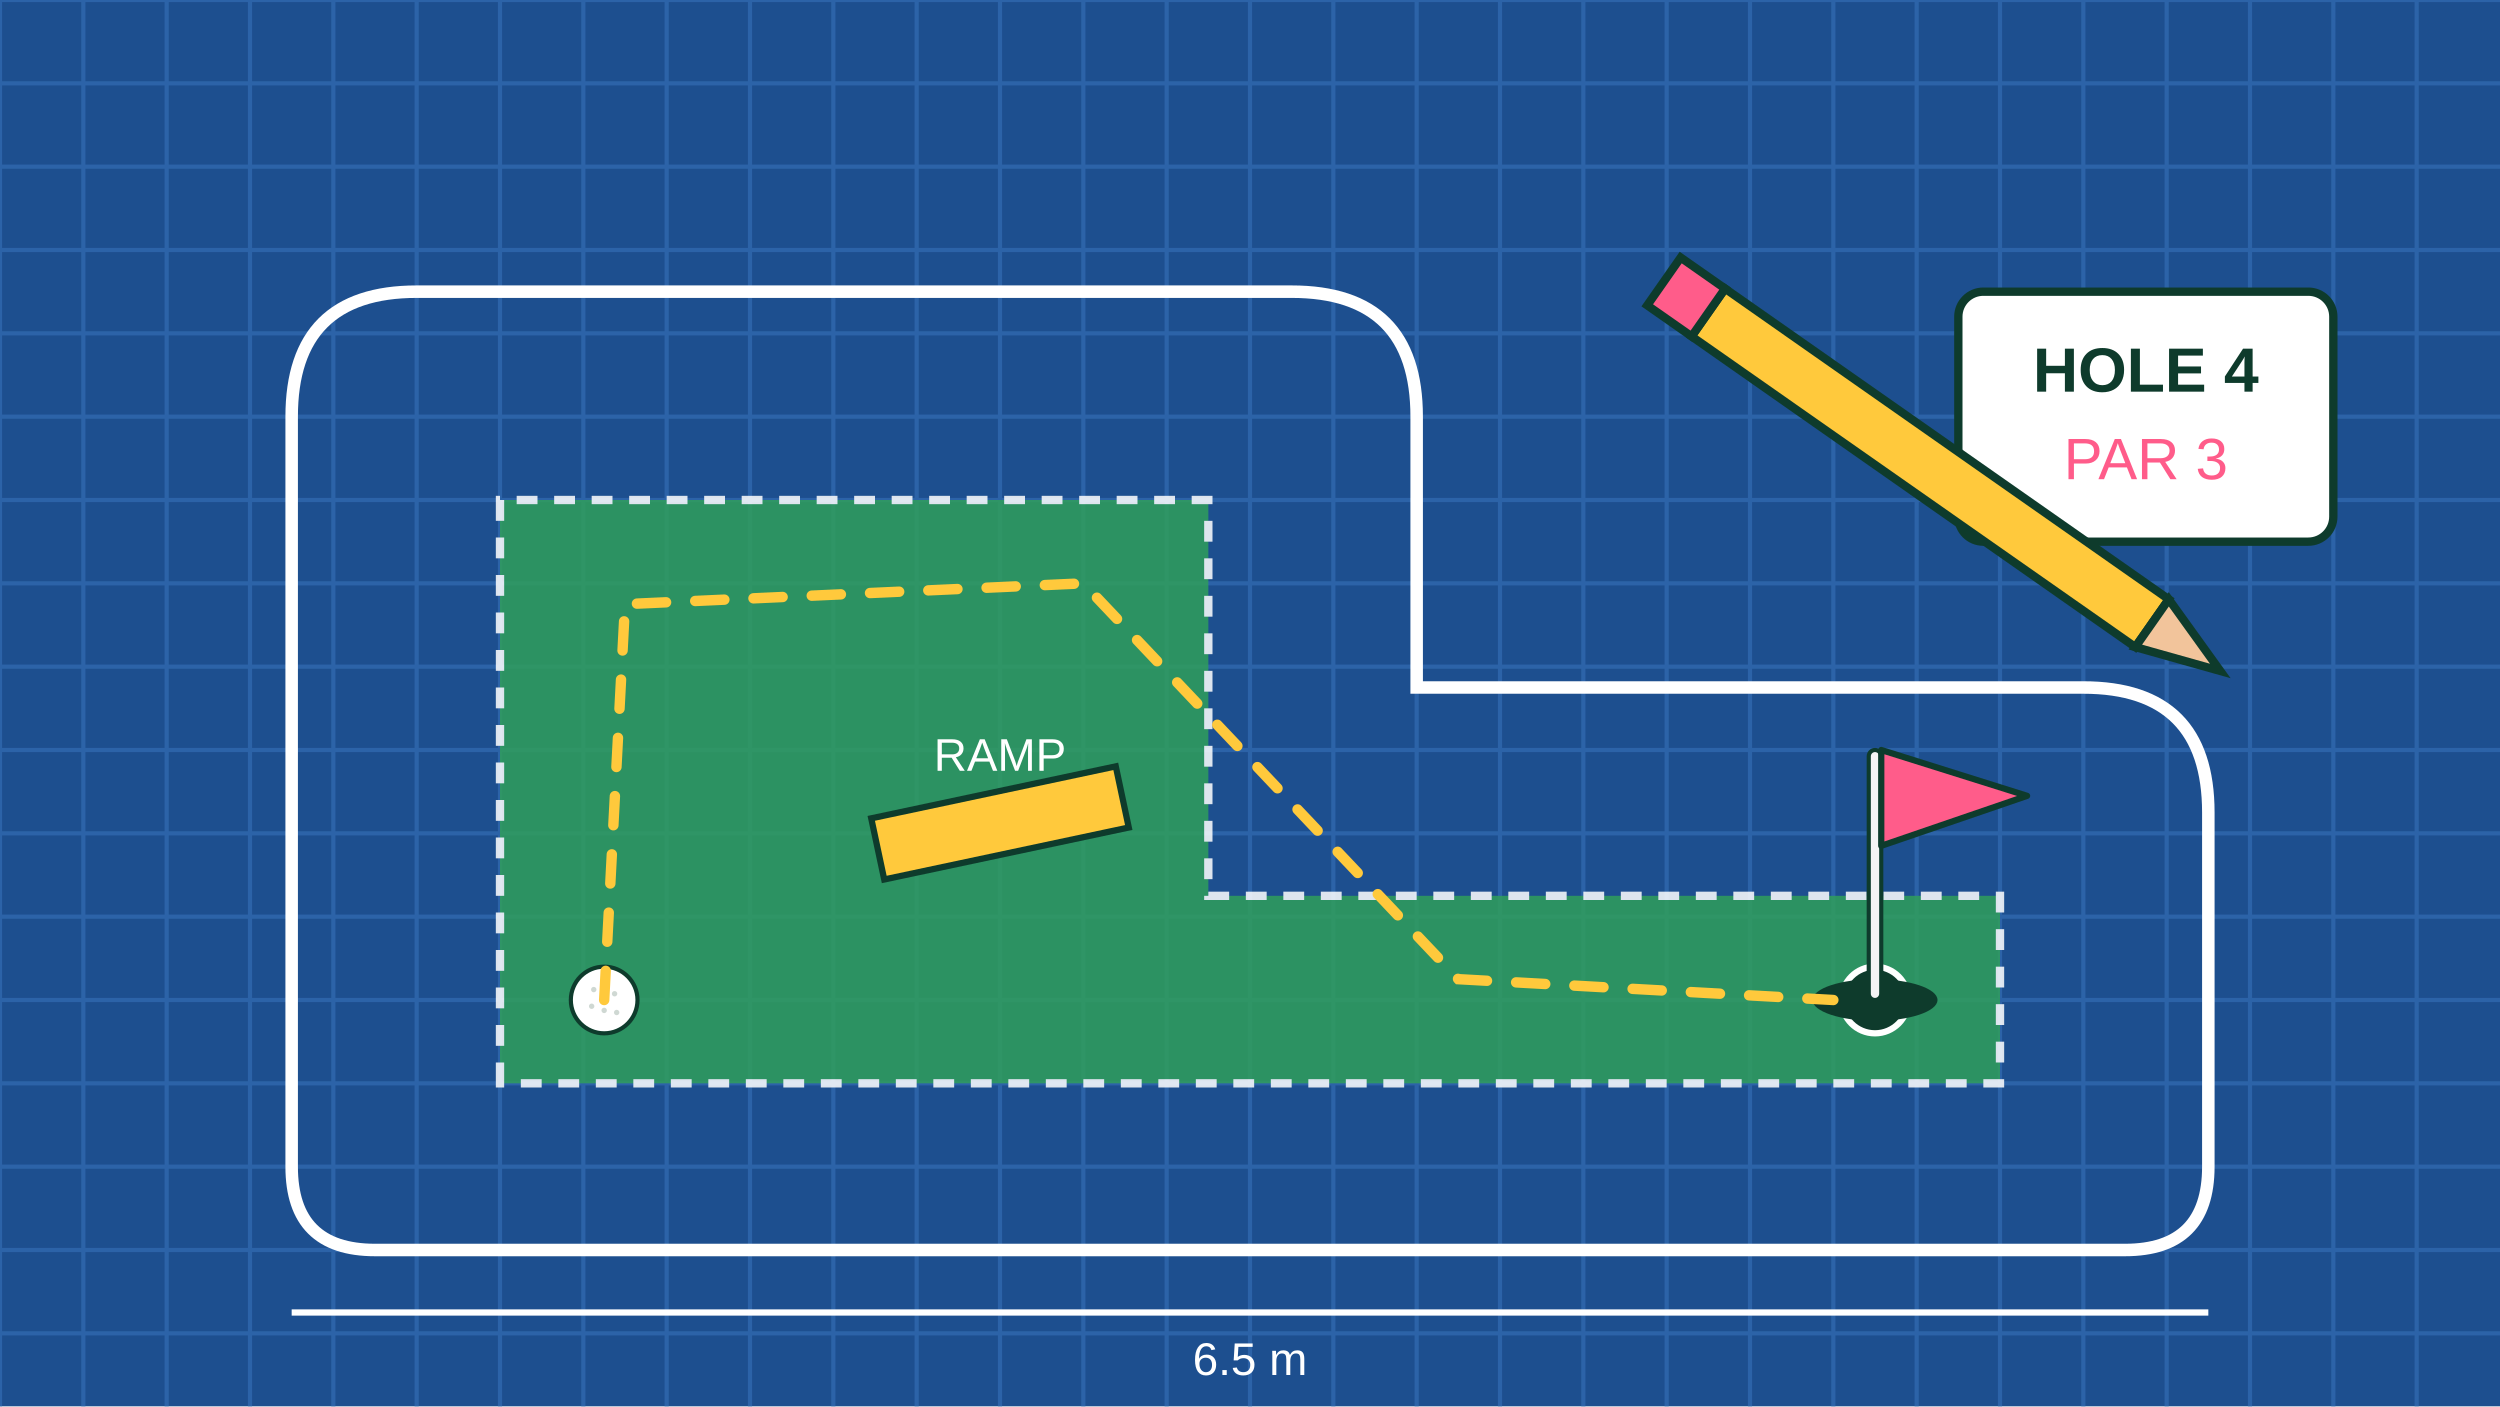
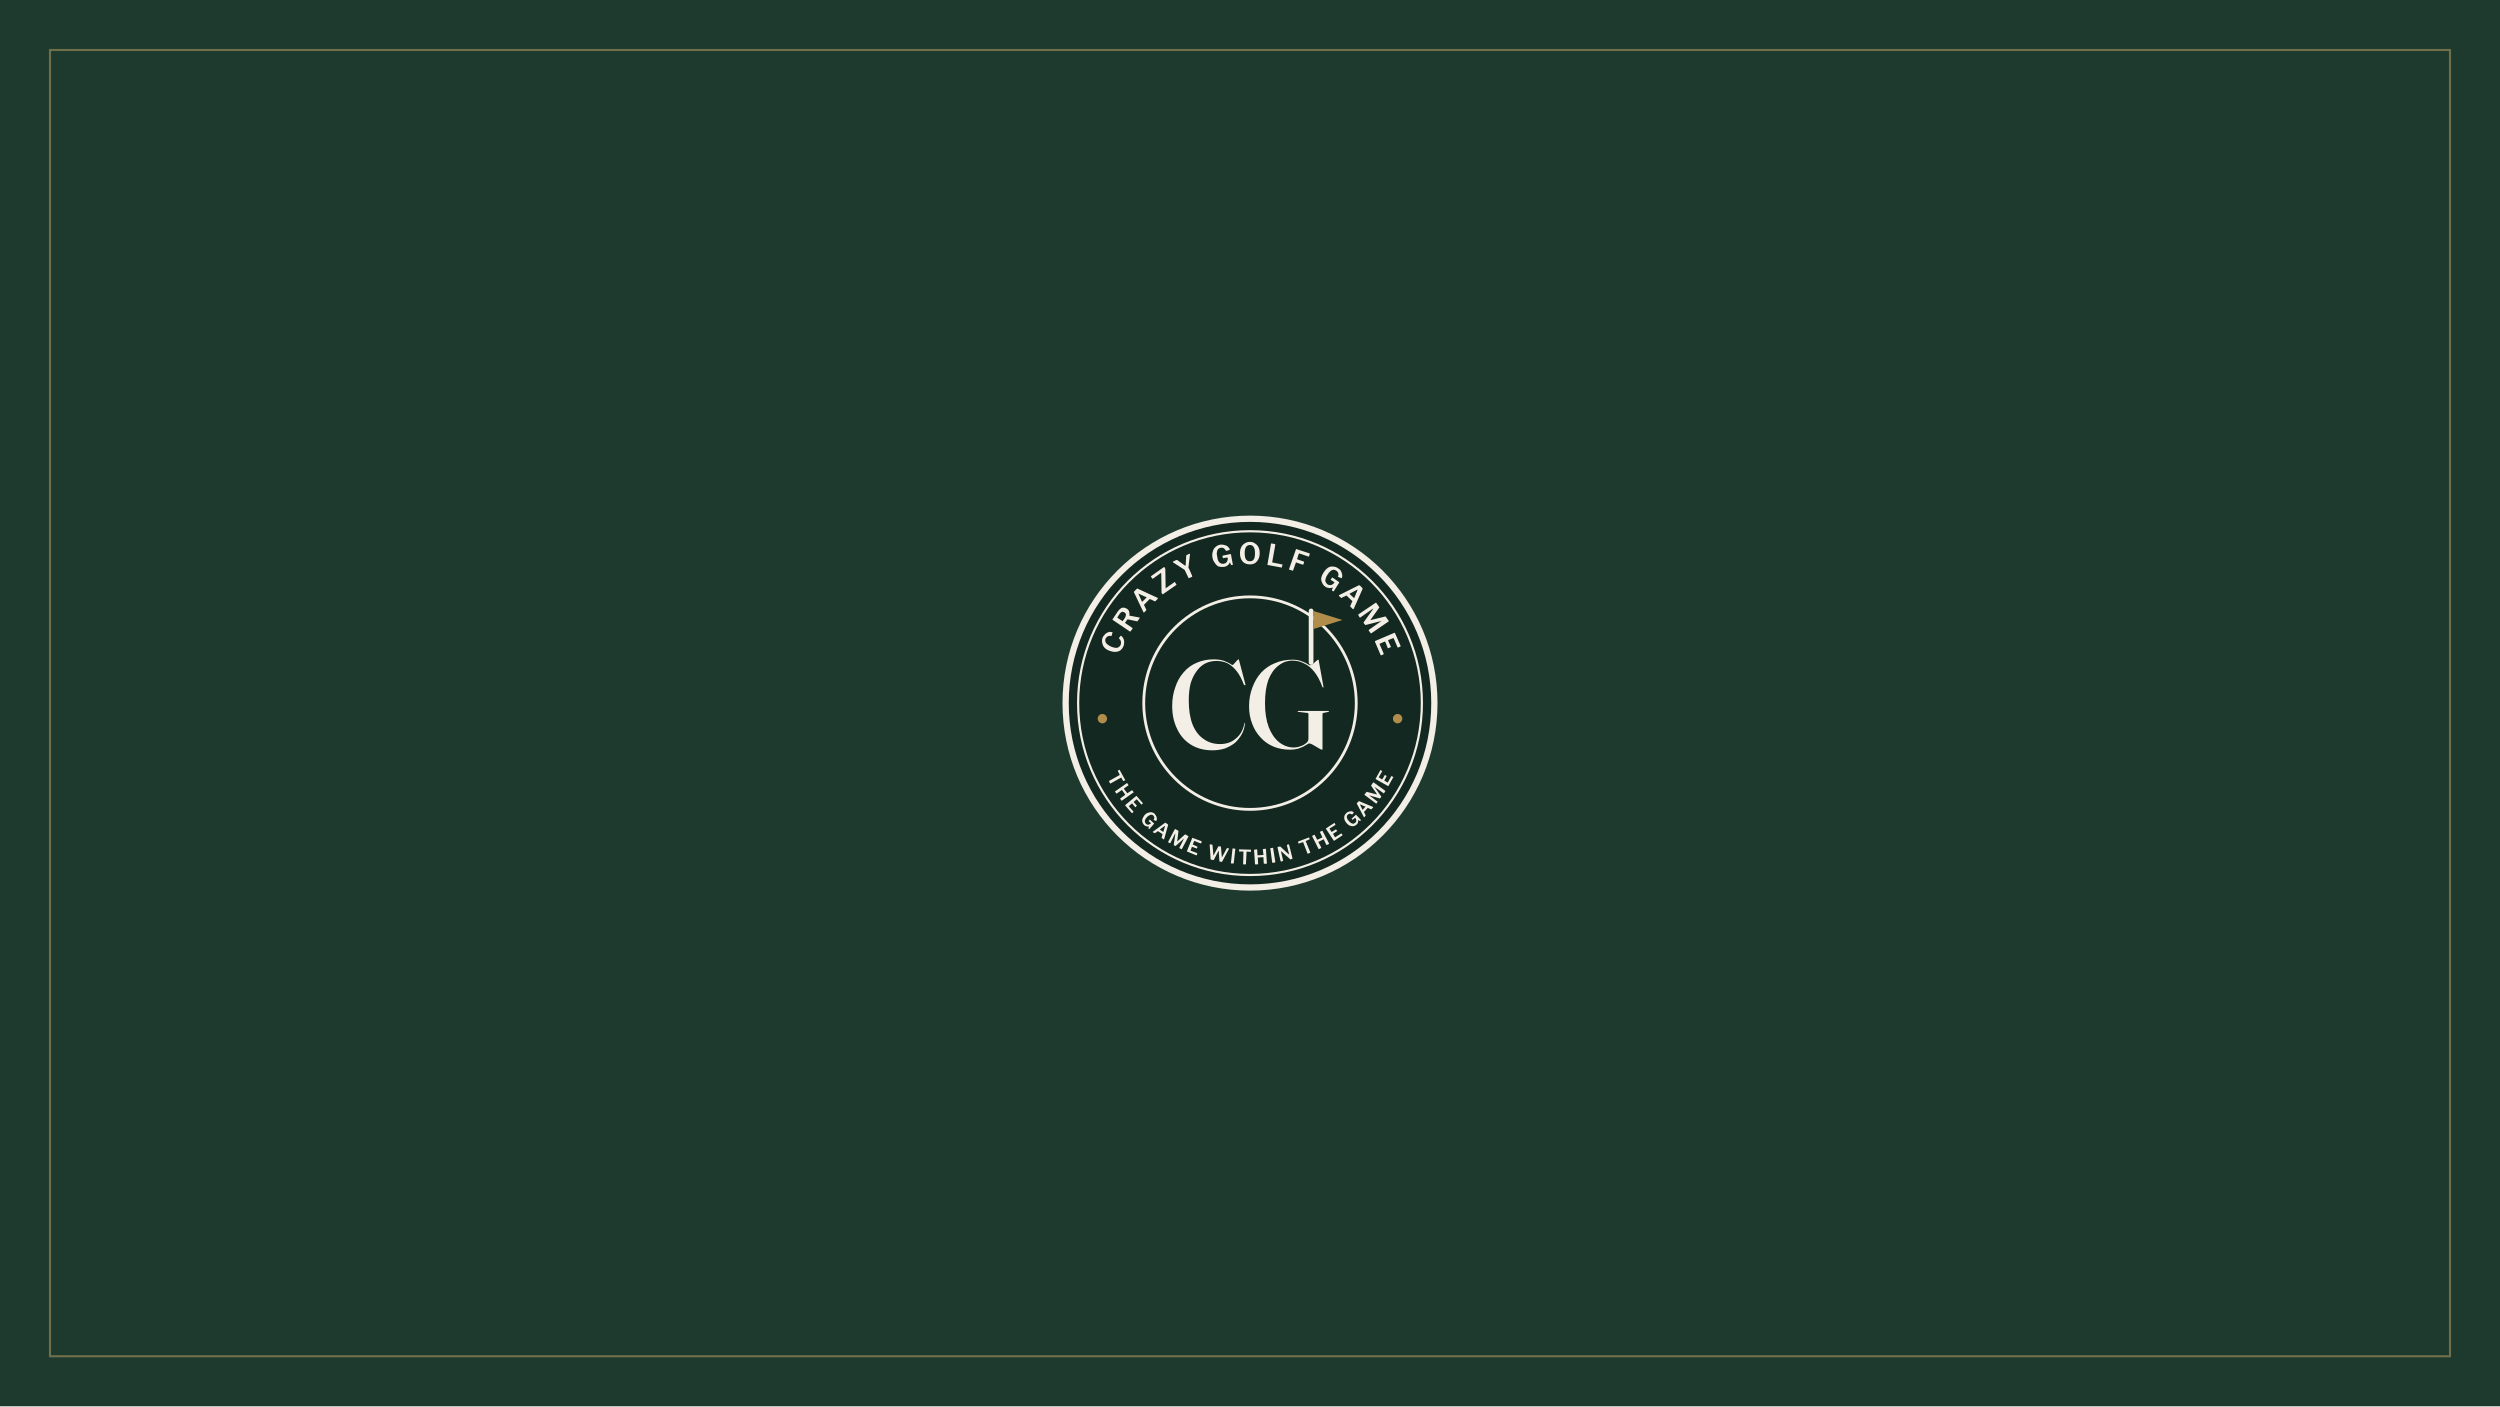
- <svg xmlns="http://www.w3.org/2000/svg" viewBox="0 0 1200 675" role="img" aria-labelledby="design-t">
-   <rect width="1200" height="675" fill="#1d4f8f" />
-   <line x1="0" y1="0" x2="0" y2="675" stroke="#2c63a8" stroke-width="2" />
-   <line x1="40" y1="0" x2="40" y2="675" stroke="#2c63a8" stroke-width="2" />
-   <line x1="80" y1="0" x2="80" y2="675" stroke="#2c63a8" stroke-width="2" />
-   <line x1="120" y1="0" x2="120" y2="675" stroke="#2c63a8" stroke-width="2" />
-   <line x1="160" y1="0" x2="160" y2="675" stroke="#2c63a8" stroke-width="2" />
-   <line x1="200" y1="0" x2="200" y2="675" stroke="#2c63a8" stroke-width="2" />
-   <line x1="240" y1="0" x2="240" y2="675" stroke="#2c63a8" stroke-width="2" />
-   <line x1="280" y1="0" x2="280" y2="675" stroke="#2c63a8" stroke-width="2" />
-   <line x1="320" y1="0" x2="320" y2="675" stroke="#2c63a8" stroke-width="2" />
-   <line x1="360" y1="0" x2="360" y2="675" stroke="#2c63a8" stroke-width="2" />
-   <line x1="400" y1="0" x2="400" y2="675" stroke="#2c63a8" stroke-width="2" />
-   <line x1="440" y1="0" x2="440" y2="675" stroke="#2c63a8" stroke-width="2" />
-   <line x1="480" y1="0" x2="480" y2="675" stroke="#2c63a8" stroke-width="2" />
-   <line x1="520" y1="0" x2="520" y2="675" stroke="#2c63a8" stroke-width="2" />
-   <line x1="560" y1="0" x2="560" y2="675" stroke="#2c63a8" stroke-width="2" />
-   <line x1="600" y1="0" x2="600" y2="675" stroke="#2c63a8" stroke-width="2" />
-   <line x1="640" y1="0" x2="640" y2="675" stroke="#2c63a8" stroke-width="2" />
-   <line x1="680" y1="0" x2="680" y2="675" stroke="#2c63a8" stroke-width="2" />
-   <line x1="720" y1="0" x2="720" y2="675" stroke="#2c63a8" stroke-width="2" />
-   <line x1="760" y1="0" x2="760" y2="675" stroke="#2c63a8" stroke-width="2" />
-   <line x1="800" y1="0" x2="800" y2="675" stroke="#2c63a8" stroke-width="2" />
-   <line x1="840" y1="0" x2="840" y2="675" stroke="#2c63a8" stroke-width="2" />
-   <line x1="880" y1="0" x2="880" y2="675" stroke="#2c63a8" stroke-width="2" />
-   <line x1="920" y1="0" x2="920" y2="675" stroke="#2c63a8" stroke-width="2" />
-   <line x1="960" y1="0" x2="960" y2="675" stroke="#2c63a8" stroke-width="2" />
-   <line x1="1000" y1="0" x2="1000" y2="675" stroke="#2c63a8" stroke-width="2" />
-   <line x1="1040" y1="0" x2="1040" y2="675" stroke="#2c63a8" stroke-width="2" />
-   <line x1="1080" y1="0" x2="1080" y2="675" stroke="#2c63a8" stroke-width="2" />
-   <line x1="1120" y1="0" x2="1120" y2="675" stroke="#2c63a8" stroke-width="2" />
-   <line x1="1160" y1="0" x2="1160" y2="675" stroke="#2c63a8" stroke-width="2" />
-   <line x1="0" y1="0" x2="1200" y2="0" stroke="#2c63a8" stroke-width="2" />
-   <line x1="0" y1="40" x2="1200" y2="40" stroke="#2c63a8" stroke-width="2" />
-   <line x1="0" y1="80" x2="1200" y2="80" stroke="#2c63a8" stroke-width="2" />
-   <line x1="0" y1="120" x2="1200" y2="120" stroke="#2c63a8" stroke-width="2" />
-   <line x1="0" y1="160" x2="1200" y2="160" stroke="#2c63a8" stroke-width="2" />
-   <line x1="0" y1="200" x2="1200" y2="200" stroke="#2c63a8" stroke-width="2" />
-   <line x1="0" y1="240" x2="1200" y2="240" stroke="#2c63a8" stroke-width="2" />
-   <line x1="0" y1="280" x2="1200" y2="280" stroke="#2c63a8" stroke-width="2" />
-   <line x1="0" y1="320" x2="1200" y2="320" stroke="#2c63a8" stroke-width="2" />
-   <line x1="0" y1="360" x2="1200" y2="360" stroke="#2c63a8" stroke-width="2" />
-   <line x1="0" y1="400" x2="1200" y2="400" stroke="#2c63a8" stroke-width="2" />
-   <line x1="0" y1="440" x2="1200" y2="440" stroke="#2c63a8" stroke-width="2" />
-   <line x1="0" y1="480" x2="1200" y2="480" stroke="#2c63a8" stroke-width="2" />
-   <line x1="0" y1="520" x2="1200" y2="520" stroke="#2c63a8" stroke-width="2" />
-   <line x1="0" y1="560" x2="1200" y2="560" stroke="#2c63a8" stroke-width="2" />
-   <line x1="0" y1="600" x2="1200" y2="600" stroke="#2c63a8" stroke-width="2" />
-   <line x1="0" y1="640" x2="1200" y2="640" stroke="#2c63a8" stroke-width="2" />
-   <path d="M140 560 L140 200 Q140 140 200 140 L620 140 Q680 140 680 200 L680 330 L1000 330 Q1060 330 1060 390 L1060 560 Q1060 600 1020 600 L180 600 Q140 600 140 560 Z" fill="none" stroke="#fff" stroke-width="6" />
-   <path d="M240 520 L240 240 L580 240 L580 430 L960 430 L960 520 Z" fill="#2f9e5b" opacity=".85" stroke="#fff" stroke-width="4" stroke-dasharray="10 8" />
-   <rect x="420" y="380" width="120" height="30" fill="#ffc93c" stroke="#0e3b2c" stroke-width="3" transform="rotate(-12 480 395)" />
-   <text x="480" y="370" text-anchor="middle" font-family="Arial" font-size="22" fill="#fff">RAMP</text>
-   <circle cx="290" cy="480" r="16" fill="#fff" stroke="#0e3b2c" stroke-width="2" />
-   <circle cx="285" cy="475" r="1.3" fill="#cfd8d3" />
-   <circle cx="295" cy="477" r="1.3" fill="#cfd8d3" />
-   <circle cx="290" cy="485" r="1.3" fill="#cfd8d3" />
-   <circle cx="284" cy="483" r="1.3" fill="#cfd8d3" />
-   <circle cx="296" cy="486" r="1.3" fill="#cfd8d3" />
-   <circle cx="290" cy="472" r="1.3" fill="#cfd8d3" />
-   <circle cx="900" cy="480" r="16" fill="#0e3b2c" stroke="#fff" stroke-width="3" />
-   <g>
-     <ellipse cx="900" cy="480" rx="30" ry="10" fill="#0e3b2c" />
-     <rect x="897" y="360" width="6" height="120" rx="3" fill="#f5f5f5" stroke="#0e3b2c" stroke-width="2" />
-     <path d="M903 360 l70 22 l-70 24 z" fill="#ff5c8a" stroke="#0e3b2c" stroke-width="3" stroke-linejoin="round" />
-   </g>
-   <path d="M290 480 L300 290 L520 280 L700 470 L880 480" fill="none" stroke="#ffc93c" stroke-width="5" stroke-linecap="round" stroke-dasharray="14 14" />
-   <line x1="140" y1="630" x2="1060" y2="630" stroke="#fff" stroke-width="3" />
-   <text x="600" y="660" text-anchor="middle" font-family="Arial" font-size="22" fill="#fff">6.5 m</text>
-   <g transform="translate(1030 200)">
-     <rect x="-90" y="-60" width="180" height="120" rx="12" fill="#fff" stroke="#0e3b2c" stroke-width="4" />
-     <text x="0" y="-12" text-anchor="middle" font-family="Arial" font-weight="700" font-size="30" fill="#0e3b2c">HOLE 4</text>
-     <text x="0" y="30" text-anchor="middle" font-family="Arial" font-size="28" fill="#ff5c8a">PAR 3</text>
-   </g>
-   <g transform="translate(820 150) rotate(35)">
-     <rect x="0" y="-14" width="260" height="28" fill="#ffc93c" stroke="#0e3b2c" stroke-width="4" />
-     <path d="M260 -14 l40 14 l-40 14z" fill="#f2c49b" stroke="#0e3b2c" stroke-width="4" />
-     <rect x="-26" y="-14" width="26" height="28" fill="#ff5c8a" stroke="#0e3b2c" stroke-width="4" />
+ <svg xmlns="http://www.w3.org/2000/svg" viewBox="0 0 1200 675" width="1200" height="675" role="img" aria-label="Crazy Golf Game">
+   <rect width="1200" height="675" fill="#1E3A2F" />
+   <rect x="24" y="24" width="1152" height="627" fill="none" stroke="#C2A465" stroke-width="1" opacity=".5" />
+   <g transform="translate(510 247.5) scale(1.5)">
+     <circle cx="60.0" cy="60.0" r="59.0" fill="#132820" stroke="#F4EFE6" stroke-width="2" />
+     <circle cx="60.0" cy="60.0" r="55.0" fill="none" stroke="#F4EFE6" stroke-width=".7" />
+     <circle cx="60.0" cy="60.0" r="34" fill="none" stroke="#F4EFE6" stroke-width=".9" />
+     <path d="M12.9 38.9Q13.1 38.5 13.5 38.1Q13.8 37.7 14.2 37.5Q14.6 37.3 15 37.2Q15.5 37.2 15.9 37.3Q16 37.3 16 37.3Q16.1 37.4 16 37.4L15.7 38.5Q15.6 38.5 15.6 38.5Q15.6 38.5 15.5 38.5Q15 38.4 14.5 38.6Q14.1 38.8 13.8 39.3Q13.5 40 13.9 40.7Q14.3 41.3 15.5 41.9Q16.7 42.4 17.5 42.3Q18.2 42.1 18.6 41.4Q18.8 40.8 18.7 40.3Q18.6 39.8 18.1 39.3Q18 39.3 18.1 39.1L18.6 38.5Q18.6 38.4 18.7 38.4Q18.7 38.4 18.8 38.5Q19 38.6 19.2 38.9Q19.4 39.1 19.5 39.4Q19.7 39.7 19.7 40.1Q19.8 40.5 19.7 40.9Q19.7 41.4 19.5 41.8Q19.1 42.7 18.4 43.2Q17.7 43.6 16.8 43.6Q15.9 43.6 14.9 43.2Q13.9 42.8 13.3 42.1Q12.8 41.4 12.7 40.6Q12.5 39.8 12.9 38.9Z M24.6 32.6Q24.7 32.6 24.7 32.7Q24.7 32.7 24.7 32.8L24 33.8Q24 33.9 23.8 33.8L20.9 33.2Q20.8 33.2 20.7 33.3L20 34.3Q20 34.3 20 34.3Q20 34.4 20.1 34.4L22.3 35.9Q22.5 36 22.4 36.2L21.8 37Q21.7 37.1 21.7 37.1Q21.6 37.1 21.6 37.1L16.1 33.4Q15.9 33.3 16 33.2L17.6 30.8Q18.3 29.8 19 29.5Q19.8 29.3 20.6 29.8Q21 30 21.2 30.4Q21.4 30.8 21.4 31.2Q21.5 31.5 21.4 31.9Q21.3 32 21.4 32L24.6 32.6ZM20 32.7Q20.3 32.1 20.3 31.7Q20.3 31.3 19.9 31Q19.4 30.7 19 30.8Q18.6 31 18.3 31.4L17.6 32.5Q17.5 32.7 17.6 32.7L19.1 33.7Q19.2 33.8 19.3 33.7L20 32.7Z M26.1 31Q26.1 31 26 31Q26 31 25.9 30.9L22.9 24.6Q22.8 24.5 22.9 24.4Q22.9 24.4 22.9 24.3L23.8 23.4Q23.9 23.3 24.1 23.4L30.4 26.3Q30.5 26.4 30.5 26.4Q30.5 26.5 30.5 26.6L29.7 27.4Q29.6 27.5 29.5 27.4L28 26.7Q28 26.7 27.9 26.7Q27.9 26.7 27.9 26.7L26.1 28.5Q26.1 28.5 26.1 28.6L26.8 30.1Q26.9 30.2 26.8 30.2Q26.8 30.3 26.8 30.3L26.1 31ZM26.9 26.2Q27 26.1 26.8 26.1L24.4 25Q24.3 24.9 24.3 25Q24.3 25 24.3 25L25.4 27.5Q25.5 27.6 25.6 27.5Z M32.2 25.1Q32.1 25.2 32.1 25.2Q32 25.2 32 25.1L31.8 24.9Q31.7 24.8 31.7 24.7Q31.7 24.7 31.7 24.5L31.6 18.5Q31.6 18.3 31.4 18.4L28.9 20.2Q28.9 20.2 28.8 20.2Q28.8 20.2 28.7 20.1L28.3 19.5Q28.2 19.4 28.3 19.4L32.4 16.5Q32.5 16.4 32.6 16.5L32.8 16.8Q32.8 16.8 32.8 16.9Q32.9 16.9 32.9 17.1L33 23.2Q33 23.3 33 23.3Q33.1 23.3 33.1 23.2L35.8 21.3Q35.9 21.2 36 21.3L36.4 22Q36.5 22 36.5 22.1Q36.5 22.1 36.4 22.2L32.2 25.1Z M40.6 12.2Q40.7 12.2 40.7 12.2Q40.8 12.3 40.8 12.3L40.3 16.6Q40.3 16.7 40.3 16.8Q40.4 16.8 40.5 17L41.5 19.3Q41.6 19.5 41.4 19.6L40.5 20Q40.4 20 40.4 20Q40.3 20 40.3 19.9L39.2 17.6Q39.1 17.5 39.1 17.4Q39 17.4 39 17.3L35.3 14.9Q35.3 14.9 35.3 14.8Q35.3 14.8 35.4 14.7L36.4 14.2Q36.5 14.2 36.6 14.2Q36.6 14.2 36.7 14.2L39.2 16Q39.3 16 39.3 16Q39.4 16 39.4 15.9L39.6 12.9Q39.6 12.8 39.6 12.7Q39.7 12.7 39.8 12.6L40.6 12.2Z M51.7 16.4Q50.8 16.5 50 16.3Q49.3 16 48.8 15.2Q48.2 14.5 48 13.5Q47.8 12.4 48.1 11.5Q48.3 10.6 48.9 10.1Q49.5 9.5 50.4 9.3Q51.2 9.2 51.8 9.4Q52.4 9.5 52.9 9.9Q53.3 10.3 53.5 10.7Q53.5 10.8 53.5 10.9Q53.5 10.9 53.4 11L52.4 11.3Q52.4 11.3 52.3 11.3Q52.3 11.3 52.3 11.2Q52.1 10.9 51.9 10.7Q51.7 10.4 51.3 10.3Q51 10.2 50.6 10.3Q50.1 10.4 49.8 10.7Q49.5 11.1 49.4 11.7Q49.3 12.3 49.5 13.1Q49.6 14 49.9 14.6Q50.2 15.1 50.7 15.3Q51.1 15.5 51.6 15.4Q52 15.3 52.2 15.2Q52.4 15 52.6 14.8Q52.7 14.6 52.8 14.3Q52.9 14.1 52.9 13.8L52.8 13.5Q52.8 13.3 52.7 13.4L51.4 13.6Q51.4 13.6 51.3 13.6Q51.3 13.6 51.3 13.5L51.2 12.9Q51.1 12.8 51.3 12.8L53.7 12.3Q53.8 12.3 53.9 12.3Q53.9 12.4 53.9 12.4L54.5 15.6Q54.6 15.7 54.5 15.7Q54.5 15.7 54.4 15.8L54.2 15.8Q54.1 15.8 54 15.8Q54 15.8 53.9 15.7L53.6 15Q53.6 15 53.5 15Q53.5 15 53.5 15.1Q53.4 15.3 53.2 15.6Q52.9 15.9 52.6 16.1Q52.2 16.3 51.7 16.4Z M60 15.6Q59 15.6 58.3 15.2Q57.6 14.8 57.2 14Q56.8 13.2 56.8 12Q56.8 10.9 57.2 10.1Q57.6 9.3 58.3 8.9Q59 8.4 60 8.4Q60.9 8.4 61.6 8.9Q62.3 9.3 62.7 10.1Q63.1 10.9 63.1 12Q63.1 13.1 62.7 13.9Q62.3 14.7 61.6 15.2Q60.9 15.6 60 15.6ZM60 14.6Q60.8 14.6 61.2 14Q61.6 13.4 61.6 12Q61.6 10.7 61.2 10.1Q60.8 9.4 60 9.4Q59.1 9.4 58.7 10.1Q58.3 10.7 58.3 12Q58.3 13.4 58.7 14Q59.1 14.6 60 14.6Z M66.7 9.1Q66.7 8.9 66.9 8.9L68 9.1Q68.1 9.2 68.1 9.3L67.1 14.9Q67.1 15 67.2 15L70.2 15.6Q70.4 15.6 70.4 15.7L70.2 16.5Q70.2 16.5 70.2 16.6Q70.1 16.6 70 16.6L65.7 15.8Q65.6 15.8 65.6 15.8Q65.6 15.7 65.6 15.6L66.7 9.1Z M74.7 10.8Q74.7 10.6 74.8 10.7L79.1 12.1Q79.2 12.2 79.1 12.3L78.9 13Q78.9 13.1 78.7 13.1L75.8 12.1Q75.7 12.1 75.6 12.2L75.1 13.8Q75 14 75.2 14L77.2 14.7Q77.4 14.8 77.3 14.9L77.1 15.6Q77 15.7 76.9 15.7L74.8 15Q74.7 14.9 74.7 15L73.8 17.5Q73.8 17.7 73.6 17.6L72.6 17.3Q72.5 17.2 72.5 17.2Q72.5 17.1 72.5 17.1L74.7 10.8Z M84.2 22.8Q83.4 22.3 83.1 21.5Q82.7 20.8 82.8 19.9Q83 19 83.6 18.1Q84.2 17.2 84.9 16.7Q85.7 16.2 86.5 16.3Q87.4 16.3 88.1 16.8Q88.8 17.2 89.1 17.7Q89.4 18.3 89.5 18.9Q89.6 19.4 89.4 19.9Q89.3 20 89.3 20Q89.2 20.1 89.2 20L88.2 19.6Q88.1 19.6 88.1 19.5Q88.1 19.5 88.2 19.4Q88.3 19.1 88.3 18.8Q88.3 18.4 88.1 18.1Q87.9 17.8 87.6 17.6Q87.1 17.3 86.7 17.3Q86.2 17.4 85.8 17.7Q85.3 18.1 84.8 18.9Q84.3 19.6 84.2 20.2Q84 20.8 84.2 21.2Q84.4 21.7 84.8 22Q85.1 22.2 85.4 22.2Q85.7 22.3 85.9 22.2Q86.2 22.2 86.4 22Q86.6 21.9 86.8 21.7L87 21.4Q87.1 21.3 87 21.3L85.9 20.6Q85.9 20.5 85.8 20.5Q85.8 20.4 85.9 20.4L86.2 19.9Q86.3 19.8 86.4 19.8L88.4 21.2Q88.5 21.2 88.5 21.3Q88.6 21.4 88.5 21.5L86.8 24.2Q86.7 24.2 86.7 24.2Q86.6 24.2 86.6 24.2L86.4 24.1Q86.3 24 86.3 24Q86.2 23.9 86.2 23.8L86.5 23.1Q86.5 23 86.5 23Q86.4 23 86.4 23Q86.1 23.1 85.8 23.2Q85.4 23.2 85 23.1Q84.6 23.1 84.2 22.8Z M88.5 25.7Q88.4 25.6 88.4 25.5Q88.5 25.5 88.6 25.4L94.8 22.3Q94.9 22.3 95 22.3Q95 22.3 95.1 22.3L95.9 23.1Q96.1 23.3 96 23.5L93.2 29.8Q93.1 29.9 93.1 29.9Q93 30 92.9 29.9L92.1 29.1Q92 29 92.1 28.9L92.7 27.5Q92.8 27.4 92.8 27.4Q92.8 27.3 92.7 27.3L90.9 25.6Q90.9 25.6 90.8 25.6L89.3 26.3Q89.3 26.4 89.2 26.4Q89.2 26.3 89.1 26.3L88.5 25.7ZM93.2 26.3Q93.3 26.4 93.4 26.3L94.4 23.8Q94.5 23.7 94.4 23.7Q94.4 23.7 94.3 23.7L92 24.9Q91.8 25 91.9 25.1Z M94.7 31.9Q94.6 31.7 94.7 31.6L100.2 27.9Q100.3 27.8 100.4 27.9L101.3 29.2Q101.4 29.3 101.4 29.3Q101.4 29.4 101.3 29.5L98.6 33.3Q98.5 33.4 98.6 33.4Q98.6 33.5 98.7 33.4L103.2 32.3Q103.4 32.2 103.4 32.3L104.4 33.7Q104.5 33.8 104.3 33.9L98.9 37.6Q98.7 37.8 98.6 37.6L98 36.8Q98 36.7 98 36.6Q98 36.6 98.1 36.5L102.1 33.7Q102.2 33.7 102.1 33.7Q102.1 33.7 102.1 33.7L97 35Q96.8 35 96.8 34.9L96.4 34.4Q96.3 34.2 96.4 34.1L99.4 29.9Q99.4 29.8 99.4 29.8Q99.4 29.8 99.3 29.8L95.3 32.6Q95.3 32.6 95.2 32.6Q95.2 32.6 95.1 32.6L94.7 31.9Z M106.2 37.5Q106.3 37.4 106.4 37.6L108.2 41.7Q108.2 41.9 108.1 41.9L107.4 42.2Q107.3 42.3 107.2 42.1L106 39.3Q105.9 39.1 105.8 39.2L104.3 39.8Q104.2 39.9 104.2 40L105.1 42Q105.1 42.1 105 42.1L104.3 42.4Q104.2 42.5 104.2 42.5Q104.2 42.4 104.1 42.4L103.3 40.4Q103.2 40.3 103.1 40.3L101.5 41Q101.4 41.1 101.5 41.2L102.8 44.2Q102.8 44.3 102.7 44.4L102 44.7Q102 44.7 101.9 44.7Q101.9 44.7 101.8 44.6L100 40.4Q99.9 40.2 100.1 40.1L106.2 37.5Z" fill="#F4EFE6" />
+     <path d="M18.1 81.4Q18.2 81.3 18.2 81.3Q18.3 81.4 18.3 81.4L20 84.5Q20.1 84.6 20.1 84.6Q20.1 84.7 20 84.7L19.6 84.9Q19.5 85 19.4 84.9L18.8 83.8Q18.8 83.7 18.8 83.8L15.4 85.7Q15.3 85.7 15.2 85.7L14.9 85Q14.8 84.9 14.9 84.9L18.3 83Q18.3 82.9 18.3 82.9L17.7 81.7Q17.6 81.6 17.7 81.6Z M19.1 87.9Q19 87.8 19 87.8L17.4 88.9Q17.3 89 17.2 88.9L16.8 88.3Q16.8 88.3 16.8 88.2Q16.8 88.2 16.9 88.2L20.6 85.6Q20.6 85.5 20.7 85.6L21.1 86.2Q21.2 86.3 21.1 86.3L19.7 87.3Q19.6 87.4 19.7 87.5L20.7 88.8Q20.7 88.9 20.8 88.8L22.2 87.9Q22.3 87.8 22.3 87.9L22.8 88.5Q22.8 88.6 22.7 88.6L19 91.2Q19 91.3 18.9 91.3Q18.9 91.3 18.9 91.2L18.5 90.7Q18.4 90.5 18.5 90.5L20 89.4Q20.1 89.3 20.1 89.3Z M23.6 89.7Q23.6 89.6 23.7 89.7L25.7 92Q25.8 92.1 25.7 92.1L25.4 92.4Q25.3 92.5 25.2 92.4L23.8 90.8Q23.7 90.8 23.7 90.8L22.8 91.6Q22.7 91.6 22.8 91.7L23.8 92.8Q23.8 92.9 23.7 92.9L23.4 93.3Q23.3 93.3 23.3 93.3Q23.3 93.3 23.2 93.2L22.3 92.1Q22.2 92.1 22.2 92.1L21.3 92.9Q21.2 93 21.2 93L22.7 94.7Q22.8 94.8 22.7 94.8L22.3 95.2Q22.3 95.2 22.3 95.2Q22.2 95.2 22.2 95.2L20.1 92.8Q20.1 92.7 20.1 92.6L23.6 89.7Z M26.2 99.1Q25.8 98.7 25.6 98.2Q25.4 97.6 25.6 97Q25.8 96.5 26.2 95.9Q26.7 95.3 27.3 95.1Q27.9 94.9 28.4 94.9Q29 95 29.5 95.4Q29.8 95.8 30 96.2Q30.2 96.6 30.2 97Q30.2 97.4 30 97.7Q30 97.7 29.9 97.8Q29.9 97.8 29.9 97.7L29.2 97.4Q29.2 97.3 29.2 97.3Q29.2 97.3 29.2 97.2Q29.3 97 29.4 96.8Q29.4 96.6 29.3 96.4Q29.2 96.1 29 95.9Q28.7 95.7 28.4 95.7Q28.1 95.7 27.8 95.9Q27.4 96.1 27 96.5Q26.6 97 26.4 97.4Q26.3 97.8 26.4 98.1Q26.5 98.4 26.7 98.6Q26.9 98.8 27.1 98.9Q27.3 98.9 27.5 98.9Q27.6 98.9 27.8 98.8Q28 98.7 28.1 98.6L28.3 98.5Q28.3 98.4 28.3 98.4L27.6 97.8Q27.6 97.8 27.6 97.7Q27.6 97.7 27.6 97.7L27.9 97.3Q27.9 97.3 28 97.3L29.2 98.4Q29.3 98.5 29.3 98.5Q29.3 98.6 29.3 98.6L27.8 100.3Q27.8 100.3 27.8 100.3Q27.8 100.3 27.7 100.3L27.6 100.2Q27.5 100.1 27.5 100.1Q27.5 100.1 27.5 100L27.7 99.5Q27.8 99.5 27.7 99.5Q27.7 99.5 27.7 99.5Q27.5 99.5 27.3 99.5Q27 99.5 26.8 99.4Q26.5 99.3 26.2 99.1Z M28.9 101.3Q28.9 101.2 28.9 101.2Q28.9 101.1 29 101.1L32.8 98.3Q32.9 98.3 32.9 98.3Q33 98.3 33 98.3L33.7 98.8Q33.8 98.9 33.8 99L32.5 103.6Q32.5 103.6 32.5 103.6Q32.4 103.7 32.4 103.6L31.8 103.2Q31.7 103.2 31.7 103.1L32 102Q32 102 32 102Q32 101.9 32 101.9L30.6 101Q30.6 100.9 30.5 101L29.6 101.6Q29.6 101.6 29.5 101.6Q29.5 101.6 29.5 101.6L28.9 101.3ZM32.2 101.2Q32.3 101.2 32.3 101.1L32.8 99.4Q32.8 99.3 32.8 99.3Q32.7 99.3 32.7 99.3L31.2 100.4Q31.1 100.4 31.2 100.5Z M33.9 104.6Q33.8 104.5 33.8 104.4L35.9 100.4Q36 100.3 36.1 100.3L37 100.8Q37.1 100.9 37.1 100.9Q37.1 100.9 37.1 101L36.7 104.2Q36.7 104.2 36.7 104.3Q36.7 104.3 36.8 104.2L39.1 102.1Q39.2 102 39.3 102L40.3 102.6Q40.4 102.6 40.3 102.7L38.2 106.7Q38.1 106.8 38 106.7L37.4 106.4Q37.4 106.4 37.3 106.4Q37.3 106.3 37.4 106.3L38.9 103.3Q38.9 103.3 38.9 103.3Q38.9 103.3 38.9 103.3L36.2 105.7Q36.2 105.8 36.1 105.7L35.7 105.5Q35.6 105.5 35.6 105.4L36.1 101.9Q36.1 101.8 36.1 101.8Q36.1 101.8 36 101.8L34.5 104.8Q34.5 104.8 34.4 104.8Q34.4 104.8 34.3 104.8L33.9 104.6Z M41.5 103.2Q41.5 103.1 41.6 103.1L44.5 104.2Q44.6 104.3 44.5 104.4L44.4 104.8Q44.3 104.9 44.2 104.9L42.2 104.1Q42.1 104.1 42.1 104.2L41.7 105.2Q41.7 105.3 41.8 105.3L43.1 105.9Q43.2 105.9 43.2 106L43 106.5Q43 106.5 42.9 106.5Q42.9 106.5 42.9 106.5L41.5 106Q41.4 105.9 41.4 106L41 107.1Q40.9 107.2 41 107.2L43.1 108Q43.2 108.1 43.1 108.2L43 108.6Q42.9 108.7 42.9 108.7Q42.9 108.7 42.8 108.7L39.9 107.5Q39.8 107.5 39.8 107.4L41.5 103.2Z M53.2 106.5Q53.3 106.5 53.3 106.5Q53.3 106.6 53.3 106.6L51.1 110.7Q51 110.8 50.9 110.8L50.3 110.7Q50.2 110.7 50.2 110.5L50 107.3Q50 107.3 49.9 107.3Q49.9 107.3 49.9 107.3L48.4 110.2Q48.3 110.3 48.2 110.2L47.6 110.1Q47.5 110.1 47.4 110L47.1 105.3Q47.1 105.3 47.1 105.2Q47.2 105.2 47.3 105.2L47.9 105.3Q48 105.3 48 105.4Q48 105.4 48 105.5L48.3 108.8Q48.3 108.8 48.3 108.8Q48.3 108.8 48.3 108.8L49.9 105.8Q49.9 105.8 49.9 105.8Q50 105.8 50 105.8L50.6 105.9Q50.7 105.9 50.7 105.9Q50.7 106 50.7 106L51 109.4Q51 109.4 51 109.4Q51 109.4 51 109.4L52.6 106.4Q52.6 106.4 52.6 106.4Q52.7 106.3 52.7 106.4L53.2 106.5Z M55.3 106.6Q55.3 106.6 55.3 106.7L54.8 111.2Q54.8 111.3 54.8 111.3Q54.8 111.3 54.7 111.3L54 111.3Q53.9 111.2 53.9 111.2Q53.9 111.2 53.9 111.1L54.4 106.6Q54.4 106.5 54.5 106.5Z M56.5 106.9Q56.5 106.8 56.5 106.8Q56.5 106.8 56.6 106.8L60.2 106.9Q60.2 106.9 60.3 106.9Q60.3 106.9 60.3 107L60.3 107.5Q60.3 107.6 60.2 107.6L58.9 107.5Q58.9 107.5 58.9 107.6L58.7 111.5Q58.7 111.6 58.6 111.6L57.9 111.6Q57.8 111.6 57.8 111.5L57.9 107.6Q57.9 107.5 57.9 107.5L56.6 107.5Q56.5 107.4 56.5 107.4Z M62.5 109.4Q62.4 109.5 62.5 109.5L62.6 111.4Q62.6 111.5 62.4 111.6L61.8 111.6Q61.7 111.6 61.7 111.6Q61.6 111.6 61.6 111.5L61.3 107Q61.3 106.9 61.4 106.9L62.2 106.8Q62.3 106.8 62.3 106.9L62.4 108.6Q62.4 108.7 62.5 108.7L64.2 108.6Q64.3 108.6 64.3 108.5L64.1 106.8Q64.1 106.7 64.2 106.7L65 106.6Q65.1 106.6 65.1 106.7L65.4 111.2Q65.4 111.3 65.4 111.3Q65.3 111.4 65.3 111.4L64.6 111.4Q64.5 111.4 64.4 111.3L64.3 109.4Q64.3 109.3 64.2 109.3Z M67.3 106.3Q67.4 106.3 67.4 106.4L68.1 110.8Q68.1 110.9 68.1 110.9Q68 111 67.9 111L67.3 111.1Q67.2 111.1 67.2 111.1Q67.2 111 67.1 111L66.5 106.5Q66.5 106.4 66.6 106.4Z M72.4 105.2Q72.5 105.2 72.5 105.3L73.6 109.7Q73.6 109.8 73.6 109.8Q73.5 109.8 73.5 109.8L73 110Q72.9 110 72.9 110Q72.9 110 72.8 109.9L70 107.4Q69.9 107.4 69.9 107.4Q69.9 107.4 69.9 107.4L70.6 110.4Q70.6 110.5 70.5 110.5L70 110.7Q69.9 110.7 69.8 110.6L68.8 106.2Q68.8 106.1 68.9 106L69.5 105.9Q69.6 105.9 69.6 105.9Q69.6 105.9 69.7 105.9L72.4 108.4Q72.4 108.4 72.4 108.4Q72.5 108.4 72.5 108.3L71.8 105.5Q71.8 105.4 71.9 105.3Z M75.4 104.4Q75.3 104.4 75.4 104.3Q75.4 104.3 75.4 104.3L78.8 103Q78.8 102.9 78.9 103Q78.9 103 78.9 103L79.1 103.5Q79.1 103.6 79 103.6L77.9 104.1Q77.8 104.1 77.8 104.1L79.3 107.8Q79.3 107.9 79.2 107.9L78.5 108.2Q78.4 108.2 78.4 108.1L77 104.5Q76.9 104.4 76.9 104.5L75.7 104.9Q75.6 105 75.5 104.9Z M81.9 104.4Q81.9 104.4 81.9 104.5L82.8 106.2Q82.8 106.3 82.7 106.4L82.1 106.7Q82 106.7 82 106.7Q82 106.7 81.9 106.6L79.9 102.6Q79.8 102.5 79.9 102.5L80.6 102.1Q80.6 102.1 80.7 102.2L81.5 103.7Q81.5 103.8 81.6 103.7L83.1 103Q83.2 102.9 83.1 102.8L82.4 101.3Q82.3 101.2 82.4 101.2L83.1 100.8Q83.1 100.8 83.2 100.9L85.3 104.9Q85.3 104.9 85.3 105Q85.3 105 85.2 105.1L84.6 105.4Q84.5 105.4 84.4 105.3L83.6 103.6Q83.5 103.6 83.5 103.6Z M84.3 100.2Q84.3 100.1 84.3 100.1L86.9 98.4Q87 98.3 87.1 98.4L87.3 98.8Q87.4 98.9 87.3 99L85.5 100.1Q85.4 100.2 85.5 100.3L86.1 101.2Q86.2 101.3 86.2 101.2L87.5 100.4Q87.5 100.4 87.6 100.5L87.9 100.9Q87.9 100.9 87.9 101Q87.9 101 87.8 101L86.6 101.8Q86.5 101.9 86.6 101.9L87.2 102.9Q87.3 103 87.3 102.9L89.2 101.7Q89.3 101.7 89.3 101.7L89.6 102.2Q89.6 102.2 89.6 102.2Q89.6 102.3 89.6 102.3L87 104Q86.9 104.1 86.8 104L84.3 100.2Z M94.1 98.9Q93.6 99.3 93 99.4Q92.5 99.4 91.9 99.2Q91.4 99 90.9 98.4Q90.4 97.8 90.2 97.2Q90.1 96.7 90.2 96.1Q90.4 95.6 90.9 95.1Q91.3 94.8 91.7 94.7Q92.1 94.6 92.5 94.6Q92.9 94.7 93.1 94.9Q93.2 95 93.2 95Q93.2 95 93.2 95.1L92.7 95.6Q92.7 95.7 92.7 95.7Q92.6 95.7 92.6 95.6Q92.4 95.5 92.2 95.4Q92 95.4 91.8 95.4Q91.5 95.5 91.3 95.7Q91 95.9 91 96.2Q90.9 96.5 91.1 96.9Q91.2 97.3 91.6 97.7Q92 98.2 92.4 98.4Q92.8 98.6 93.1 98.6Q93.4 98.5 93.7 98.3Q93.8 98.1 93.9 98Q94 97.8 94 97.6Q94 97.4 94 97.3Q93.9 97.1 93.9 97L93.7 96.8Q93.7 96.7 93.6 96.7L92.9 97.3Q92.9 97.3 92.9 97.3Q92.8 97.3 92.8 97.3L92.5 97Q92.5 96.9 92.6 96.9L93.8 95.8Q93.9 95.7 93.9 95.7Q94 95.7 94 95.8L95.5 97.4Q95.5 97.5 95.5 97.5Q95.5 97.5 95.4 97.5L95.3 97.7Q95.3 97.7 95.2 97.7Q95.2 97.7 95.1 97.7L94.7 97.4Q94.7 97.4 94.7 97.4Q94.6 97.4 94.6 97.5Q94.7 97.7 94.6 97.9Q94.6 98.1 94.5 98.4Q94.3 98.6 94.1 98.9Z M96.6 96.5Q96.5 96.5 96.5 96.5Q96.4 96.5 96.4 96.4L94.2 92.2Q94.2 92.1 94.2 92.1Q94.2 92.1 94.2 92L94.8 91.4Q94.9 91.3 95 91.4L99.3 93.2Q99.4 93.2 99.4 93.3Q99.4 93.3 99.4 93.4L98.9 93.9Q98.8 94 98.7 94L97.7 93.5Q97.7 93.5 97.7 93.5Q97.7 93.5 97.6 93.6L96.5 94.8Q96.5 94.8 96.5 94.9L97 95.9Q97 95.9 97 95.9Q97 96 97 96L96.6 96.5ZM96.9 93.2Q97 93.2 96.9 93.1L95.2 92.4Q95.2 92.4 95.2 92.4Q95.2 92.4 95.2 92.5L96 94.1Q96.1 94.2 96.1 94.1Z M100.5 92.1Q100.4 92.2 100.3 92.1L96.7 89.4Q96.6 89.4 96.6 89.3L97.3 88.4Q97.3 88.4 97.3 88.4Q97.4 88.3 97.4 88.4L100.5 89.2Q100.6 89.2 100.6 89.2Q100.6 89.2 100.6 89.1L98.8 86.5Q98.7 86.4 98.8 86.3L99.4 85.4Q99.5 85.3 99.6 85.4L103.2 88Q103.3 88.1 103.3 88.2L102.9 88.8Q102.8 88.8 102.8 88.9Q102.7 88.9 102.7 88.8L100 86.9Q99.9 86.8 99.9 86.9Q99.9 86.9 99.9 86.9L102 89.9Q102 89.9 102 90L101.7 90.4Q101.6 90.5 101.5 90.5L98.1 89.5Q98.1 89.5 98.1 89.5Q98.1 89.5 98.1 89.5L100.8 91.5Q100.9 91.5 100.9 91.5Q100.9 91.6 100.8 91.6L100.5 92.1Z M100.2 84.3Q100.1 84.3 100.2 84.2L101.7 81.5Q101.7 81.4 101.8 81.4L102.2 81.7Q102.3 81.7 102.3 81.8L101.2 83.7Q101.2 83.8 101.3 83.8L102.2 84.4Q102.3 84.4 102.4 84.3L103.1 83.1Q103.1 83 103.2 83L103.7 83.3Q103.7 83.3 103.7 83.3Q103.7 83.4 103.7 83.4L103 84.7Q102.9 84.8 103 84.8L104 85.4Q104.1 85.4 104.1 85.4L105.2 83.4Q105.3 83.3 105.4 83.4L105.8 83.6Q105.8 83.6 105.9 83.7Q105.9 83.7 105.8 83.8L104.3 86.5Q104.2 86.6 104.1 86.5L100.2 84.3Z" fill="#F4EFE6" />
+     <circle cx="107.24" cy="64.97" r="1.5" fill="#B08D4A" />
+     <circle cx="12.76" cy="64.97" r="1.5" fill="#B08D4A" />
+     <path d="M58.4 66.5Q58.2 68.4 57.4 69.9Q56.5 71.5 55.2 72.7Q53.8 73.8 52 74.5Q50.1 75.1 48 75.1Q44 75.1 41.1 73.3Q38.2 71.5 36.7 68.3Q35.1 65.1 35.1 60.9Q35.1 57.6 36.1 54.9Q37 52.1 38.8 50.1Q40.5 48.1 42.9 47.1Q45.4 46 48.3 46Q50.2 46 51.5 46.4Q52.8 46.9 53.5 47.3Q54.2 47.8 54.4 47.8Q54.6 47.8 55 47.3Q55.4 46.9 55.8 46.4Q56.2 46 56.3 46Q56.3 46 56.4 46Q56.5 46.1 56.5 46.3L58.5 53.9Q58.6 54.1 58.5 54.2Q58.5 54.2 58.4 54.3Q58.3 54.3 58.2 54.2Q58.1 54.2 58 54Q57 51.3 55.6 49.6Q54.3 48 52.7 47.2Q51.1 46.5 49.3 46.5Q47.3 46.5 45.7 47.3Q44.1 48.1 42.9 49.8Q41.7 51.4 41 53.7Q40.4 56.1 40.4 59.1Q40.4 63.7 41.6 66.8Q42.9 70 45.2 71.5Q47.4 73.1 50.4 73.1Q53.5 73.1 55.5 71.3Q57.6 69.6 58.2 66.5Q58.2 66.4 58.3 66.4Q58.3 66.3 58.4 66.3Q58.4 66.3 58.4 66.4Q58.5 66.5 58.4 66.5Z M83.2 74.5Q83.2 74.8 83.2 74.8Q83.1 74.9 83 74.9Q82.8 74.9 82.3 74.6Q81.8 74.3 81.1 73.9Q80.5 73.5 79.9 73.2Q79.3 72.9 78.9 72.9Q78.7 72.9 78.3 73.2Q77.8 73.5 77.1 73.9Q76.3 74.3 75.3 74.6Q74.2 74.9 72.8 74.9Q69.9 74.9 67.5 73.9Q65.1 72.9 63.4 71Q61.6 69.1 60.7 66.6Q59.7 64.1 59.7 61Q59.7 57.7 60.8 54.9Q61.8 52.2 63.6 50.2Q65.5 48.2 68 47.2Q70.5 46.1 73.6 46.1Q75.3 46.1 76.5 46.6Q77.7 47 78.4 47.5Q79 47.9 79.2 47.9Q79.5 47.9 80.1 47.5Q80.6 47 81.1 46.6Q81.6 46.1 81.9 46.1Q81.9 46.1 82 46.2Q82 46.2 82 46.4L83.5 54.7Q83.5 54.8 83.5 54.9Q83.5 54.9 83.5 55Q83.4 55 83.4 55Q83.3 55 83.2 54.9Q82.1 51.9 80.6 50Q79.1 48.1 77.3 47.3Q75.6 46.4 73.6 46.4Q71.1 46.4 69.1 48Q67.1 49.5 65.9 52.5Q64.8 55.5 64.8 60.1Q64.8 64.5 66 67.7Q67.2 70.8 69.3 72.5Q71.5 74.2 74 74.2Q74.7 74.2 75.5 74Q76.3 73.8 77.1 73.4Q77.8 73 78.3 72.5Q78.7 72 78.7 71.3V63.6Q78.7 63.4 78.6 63.2Q78.4 63.1 78 63.1L75.5 62.8Q75.3 62.8 75.3 62.7Q75.2 62.7 75.2 62.7Q75.2 62.6 75.3 62.6Q75.3 62.5 75.4 62.5H85.1Q85.2 62.5 85.3 62.6Q85.3 62.6 85.3 62.7Q85.3 62.7 85.2 62.7Q85.2 62.8 85.1 62.8L83.7 63.1Q83.5 63.1 83.3 63.2Q83.2 63.4 83.2 63.6Z" fill="#F4EFE6" />
+     <path d="M79.55 47.00 V30.50" stroke="#F4EFE6" stroke-width="1.5" stroke-linecap="round" />
+     <path d="M80.25 30.50 L89.55 33.40 L80.25 36.30 Z" fill="#B08D4A" />
  </g>
</svg>
